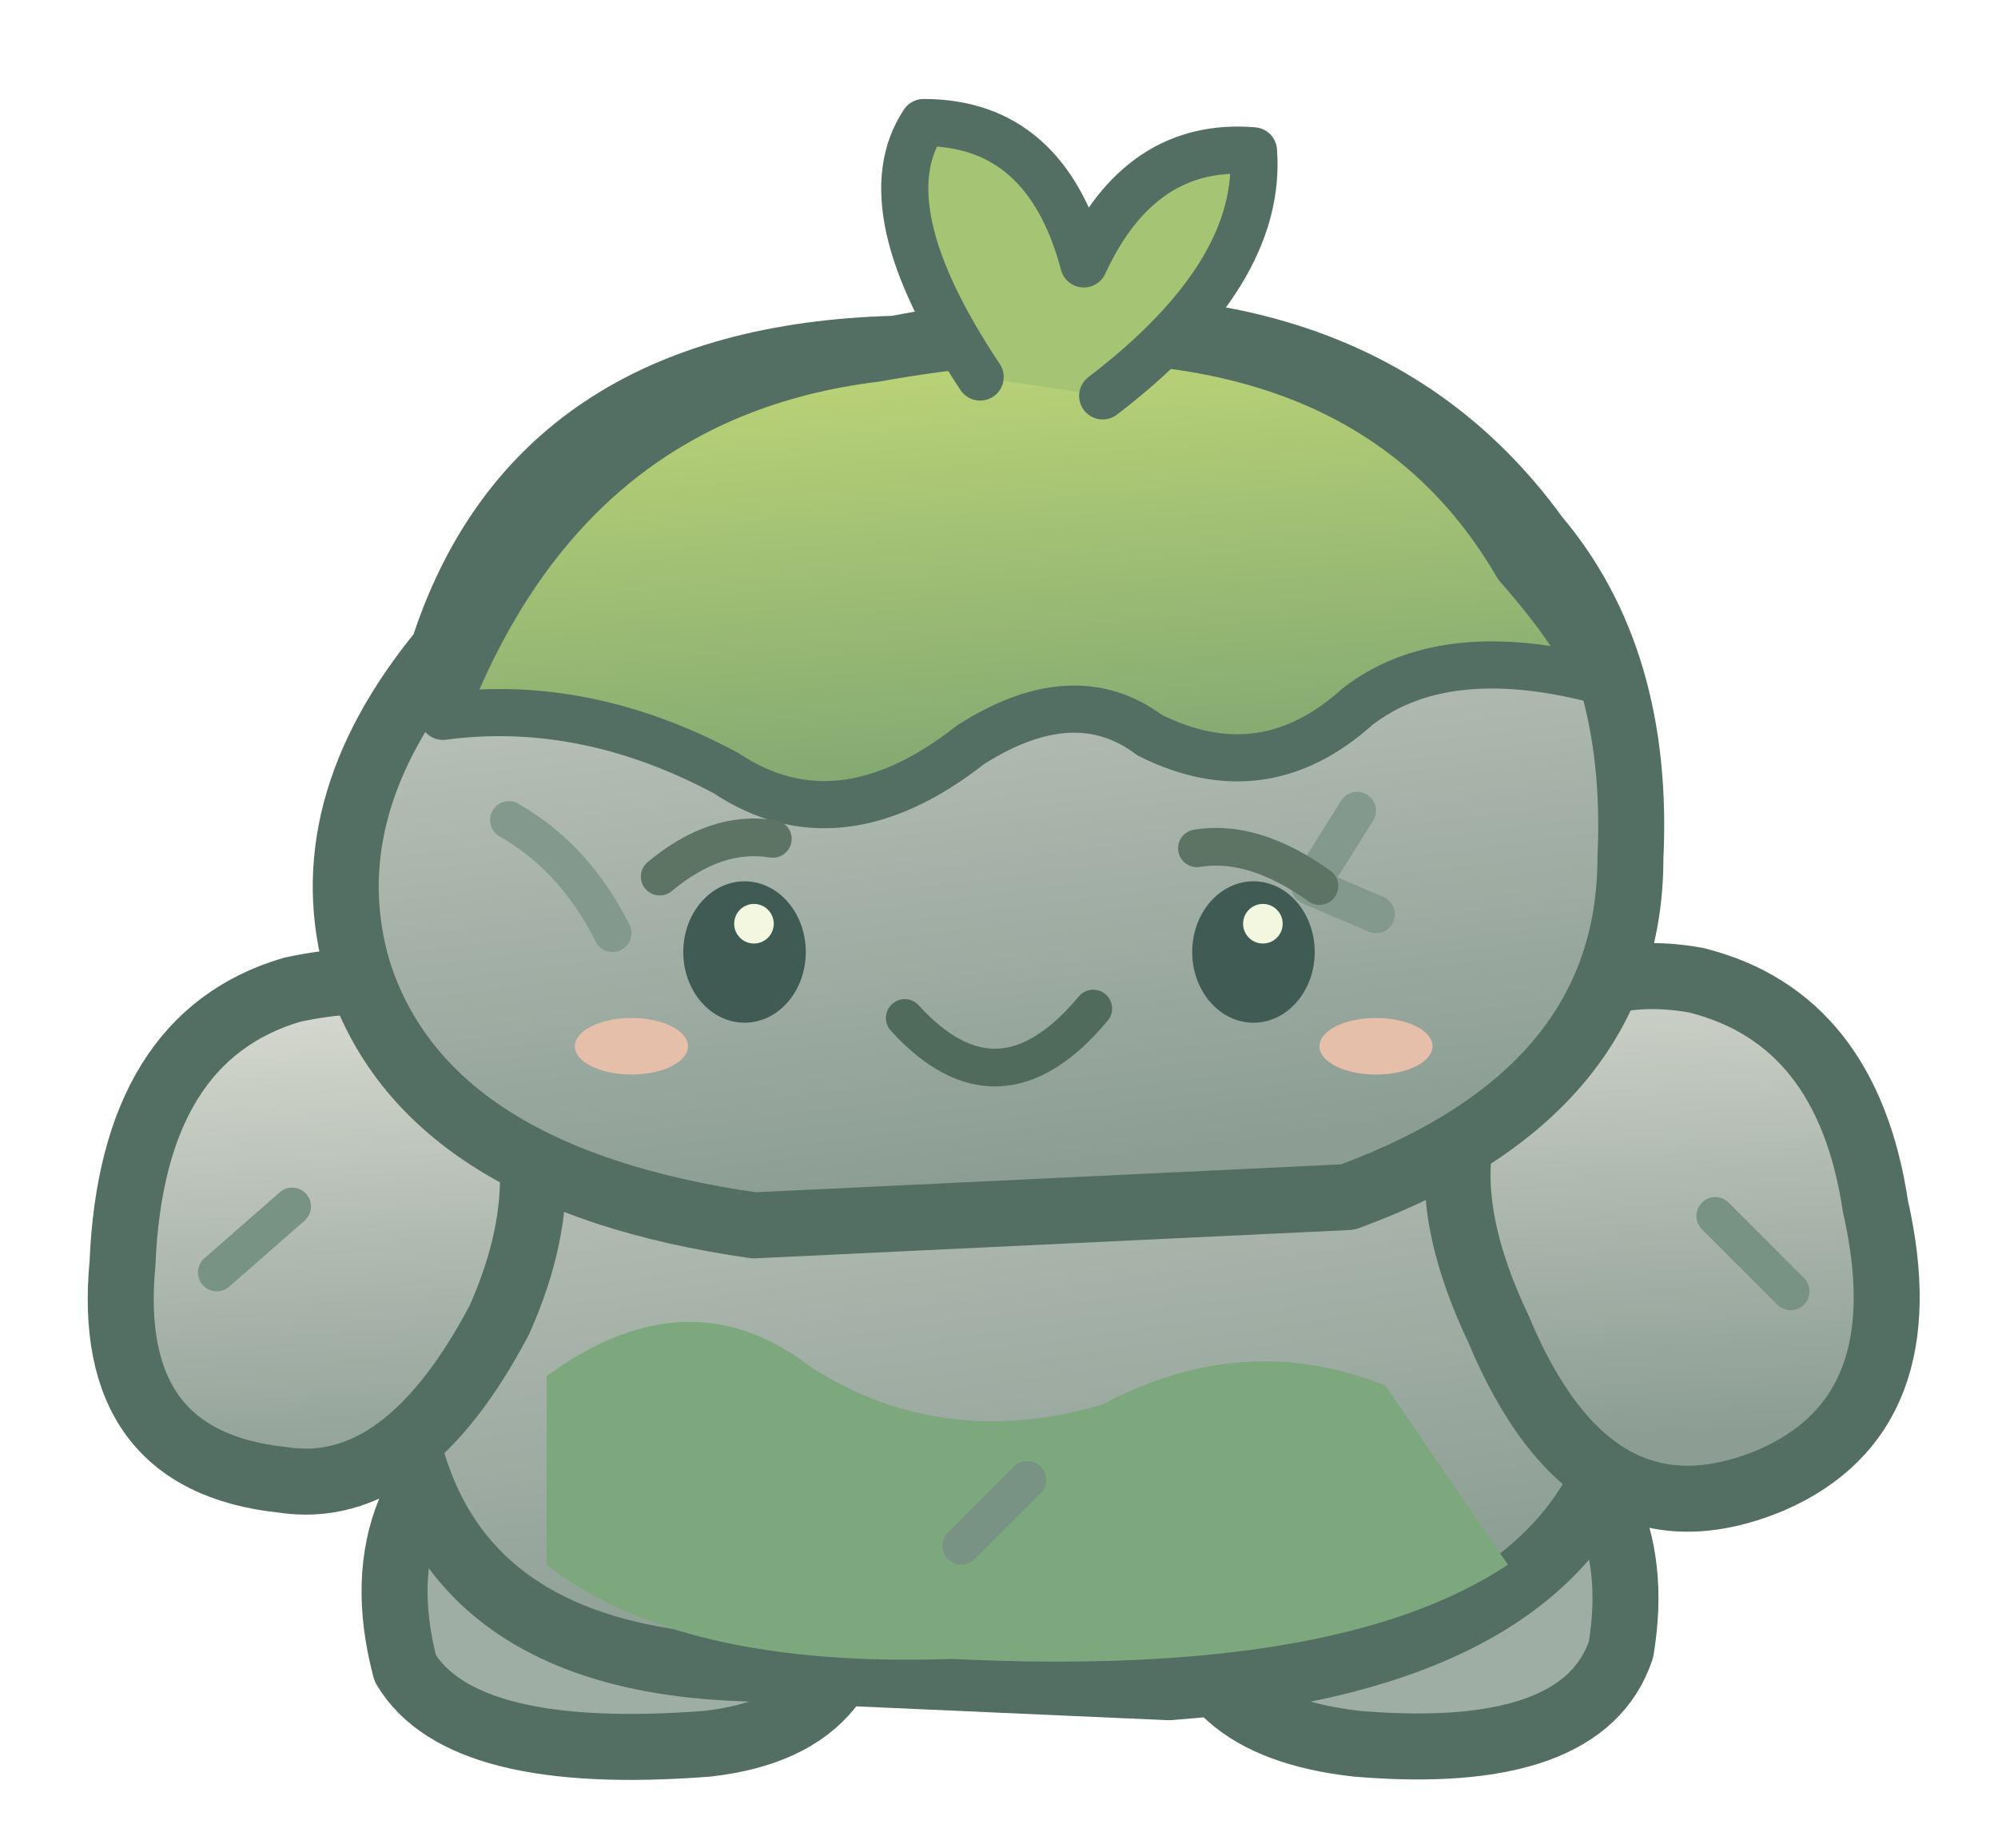
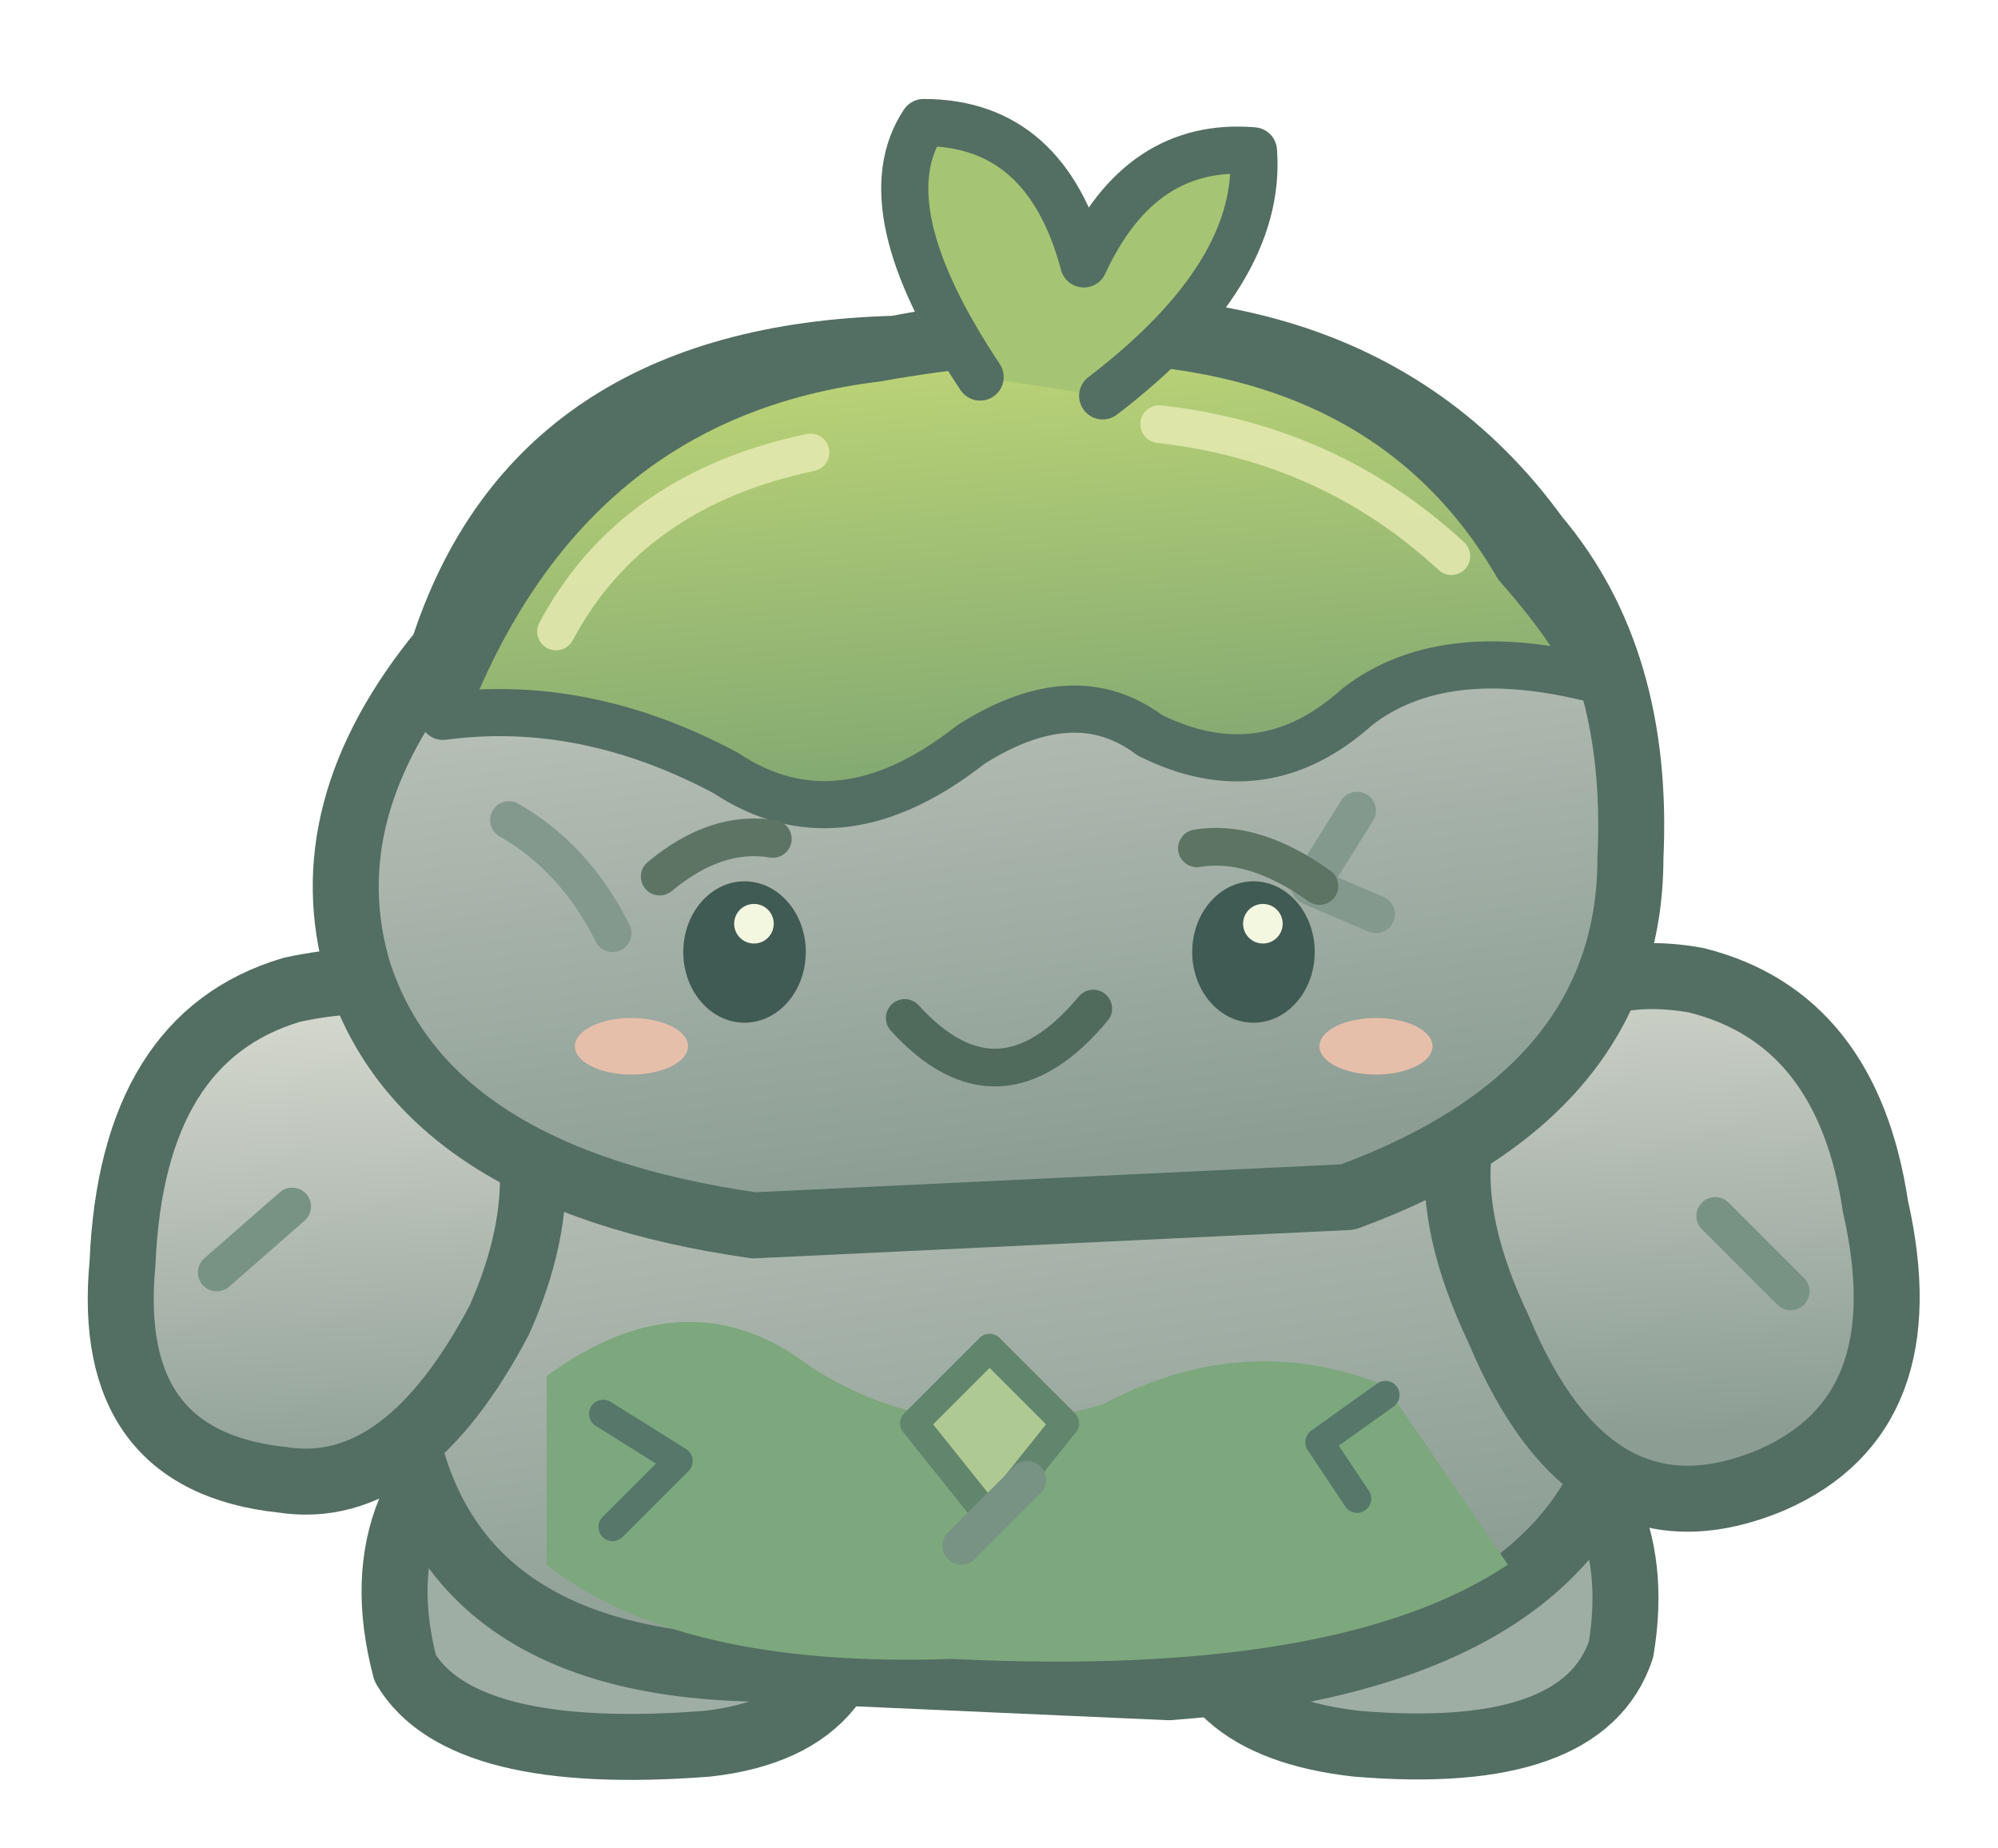
<svg xmlns="http://www.w3.org/2000/svg" width="106" height="98" viewBox="0 0 212 196">
  <defs>
    <linearGradient id="stone" x2="0.18" y2="1">
      <stop stop-color="#dbddd3" />
      <stop offset=".55" stop-color="#aeb8af" />
      <stop offset="1" stop-color="#8c9e94" />
    </linearGradient>
    <linearGradient id="moss" x2="0.2" y2="1">
      <stop stop-color="#c3d977" />
      <stop offset="1" stop-color="#82a972" />
    </linearGradient>
  </defs>
  <g stroke="#536e62" stroke-linecap="round" stroke-linejoin="round">
    <path d="M55 148q-17 10-12 29 6 10 32 8 18-2 16-20-1-18-18-22zm104 0q16 9 13 27-4 12-28 10-18-2-18-16 0-21 18-26z" fill="#9faea4" stroke-width="7" />
    <path d="M43 99q11-28 36-22 42 8 66 7 25-2 29 30l-2 38q-7 24-48 27l-45-2q-31-1-36-25z" fill="url(#stone)" stroke-width="7" />
    <path d="M31 105q-17 5-18 29-2 21 17 23 13 2 23-17 8-18-2-31-6-7-20-4zm149-1q16 4 19 24 5 22-11 29-19 8-29-16-10-21 3-32 7-7 18-5z" fill="url(#stone)" stroke-width="7" />
    <path d="M58 146q15-11 28-1 14 9 31 4 15-8 30-2l13 19q-18 12-59 10-29 1-43-10z" fill="#7da77d" stroke="none" />
    <path d="M47 69q10-31 48-32 47-9 68 20 11 13 10 34 0 25-30 36l-63 3q-35-5-42-27-5-17 9-34z" fill="url(#stone)" stroke-width="7" />
    <path d="M47 76q13-34 46-38 50-9 68 22 7 8 8 12-16-4-25 3-10 9-22 3-8-6-19 1-14 11-26 3-15-8-30-6z" fill="url(#moss)" stroke-width="5" />
    <path d="M104 40q-12-18-6-27 13 0 17 15 6-13 18-12 1 13-16 26" fill="#a5c574" stroke-width="5" />
+     <path d="M59 67q8-15 27-19m37-3q18 2 31 14" fill="none" stroke="#e4e8ae" stroke-width="4" opacity=".88" />
+     <path d="M64 150l8 5-7 7m82-14-7 5 4 6" fill="none" stroke="#56776a" stroke-width="3" />
+     <path d="M105 143l8 8-8 10-8-10Z" fill="#afc993" stroke="#62856e" stroke-width="3" />
    <path d="M54 87q7 4 11 12m79-13-5 8 7 3" fill="none" stroke="#84998d" stroke-width="4" />
    <path d="M23 135l8-7m151 1l8 8m-88 27l7-7" fill="none" stroke="#789384" stroke-width="4" />
    <path d="M70 93q6-5 12-4m45 1q6-1 13 4" fill="none" stroke="#5d7464" stroke-width="4" />
    <ellipse cx="79" cy="101" rx="6.5" ry="7.5" fill="#405b54" stroke="none" />
    <ellipse cx="133" cy="101" rx="6.5" ry="7.5" fill="#405b54" stroke="none" />
    <circle cx="80" cy="98" r="2.1" fill="#f3f7e0" stroke="none" />
    <circle cx="134" cy="98" r="2.1" fill="#f3f7e0" stroke="none" />
    <path d="M96 108q10 11 20-1" fill="none" stroke="#506a5c" stroke-width="4" />
    <ellipse cx="67" cy="111" rx="6" ry="3" fill="#e6bfab" stroke="none" />
    <ellipse cx="146" cy="111" rx="6" ry="3" fill="#e6bfab" stroke="none" />
  </g>
</svg>
